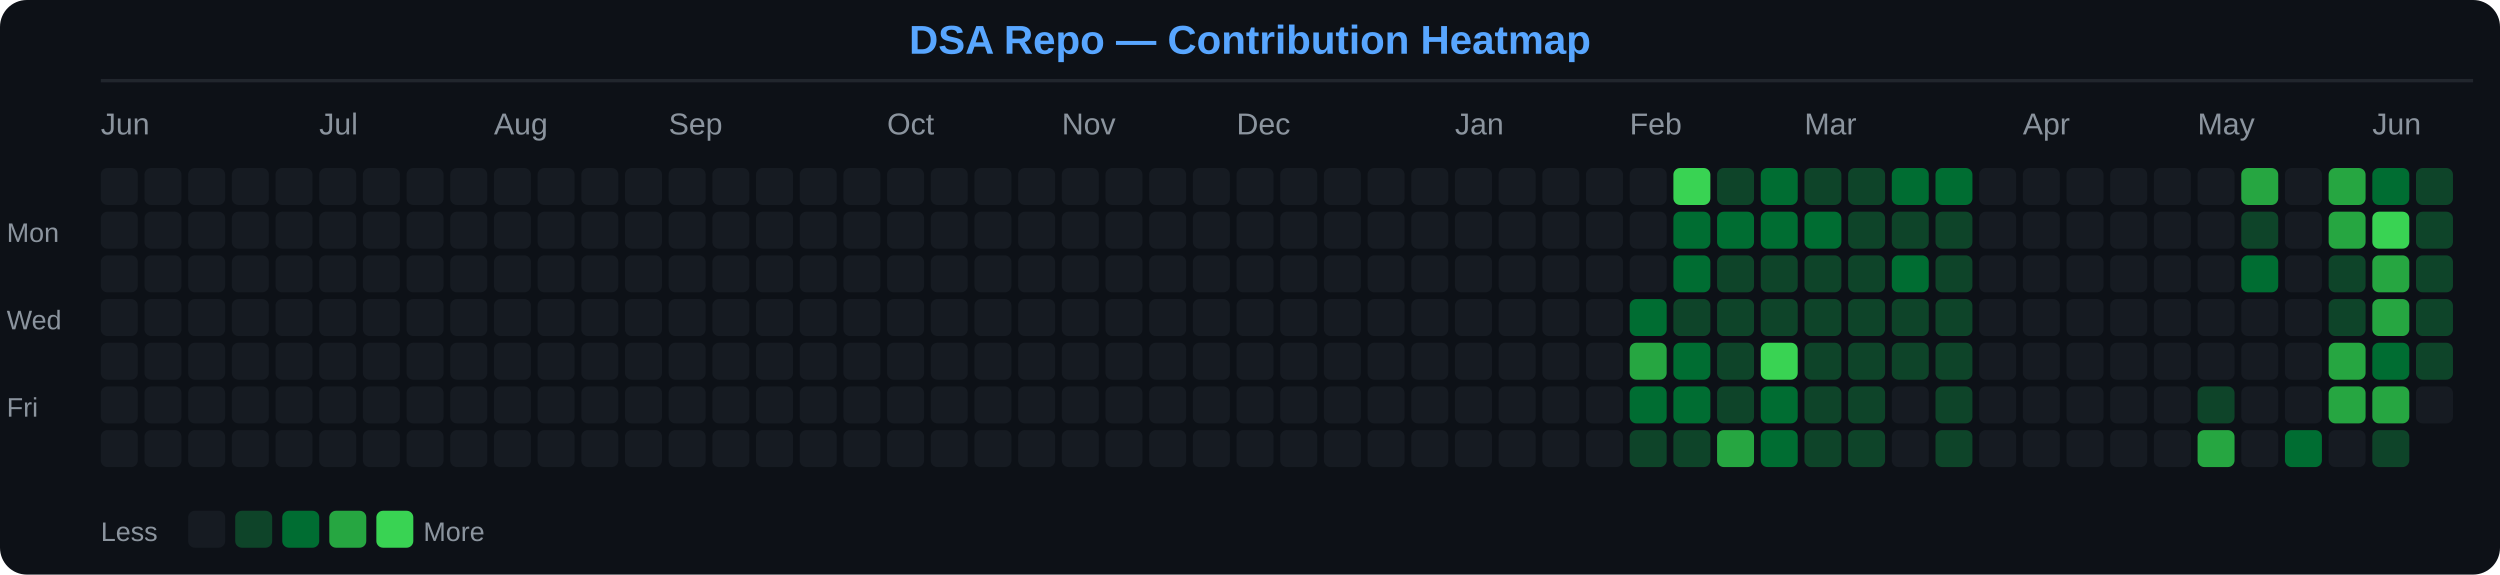
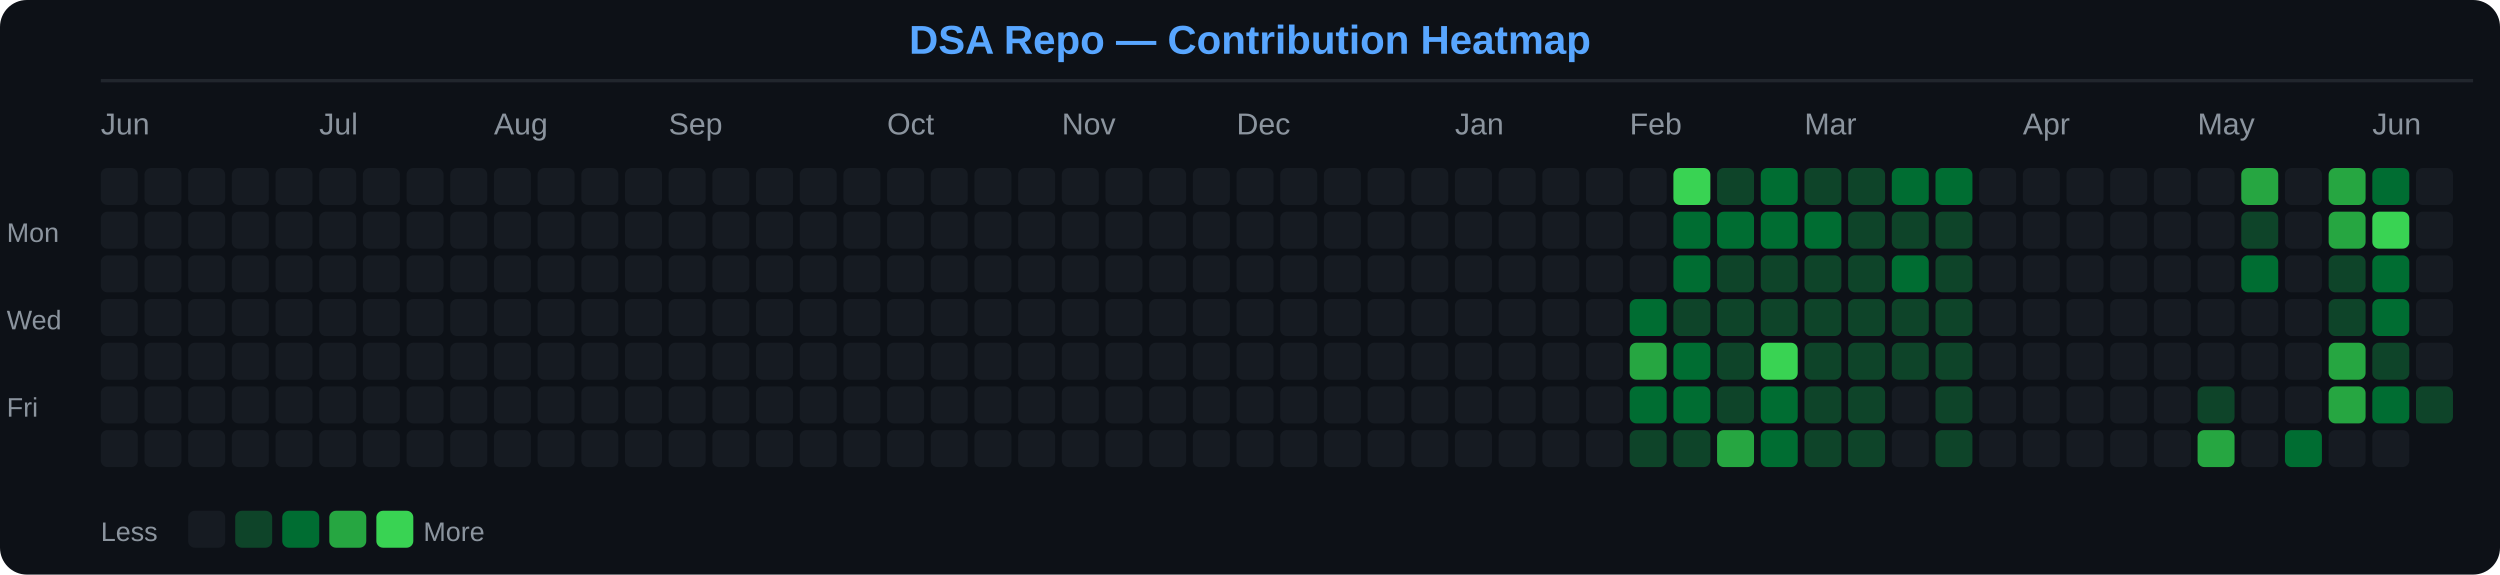
<svg xmlns="http://www.w3.org/2000/svg" width="744" height="171" viewBox="0 0 744 171">
  <rect width="744" height="171" fill="#0d1117" rx="8" />
  <text x="372" y="16" fill="#58a6ff" font-family="Arial,sans-serif" font-size="12" text-anchor="middle" font-weight="bold">DSA Repo — Contribution Heatmap</text>
  <line x1="30" y1="24" x2="736" y2="24" stroke="#21262d" stroke-width="1" />
  <text x="2" y="72" fill="#8b949e" font-family="Arial,sans-serif" font-size="8">Mon</text>
  <text x="2" y="98" fill="#8b949e" font-family="Arial,sans-serif" font-size="8">Wed</text>
  <text x="2" y="124" fill="#8b949e" font-family="Arial,sans-serif" font-size="8">Fri</text>
  <text x="30" y="40" fill="#8b949e" font-family="Arial,sans-serif" font-size="9">Jun</text>
  <rect x="30" y="50" width="11" height="11" rx="2" fill="#161b22" />
  <rect x="30" y="63" width="11" height="11" rx="2" fill="#161b22" />
  <rect x="30" y="76" width="11" height="11" rx="2" fill="#161b22" />
  <rect x="30" y="89" width="11" height="11" rx="2" fill="#161b22" />
  <rect x="30" y="102" width="11" height="11" rx="2" fill="#161b22" />
  <rect x="30" y="115" width="11" height="11" rx="2" fill="#161b22" />
  <rect x="30" y="128" width="11" height="11" rx="2" fill="#161b22" />
  <rect x="43" y="50" width="11" height="11" rx="2" fill="#161b22" />
  <rect x="43" y="63" width="11" height="11" rx="2" fill="#161b22" />
  <rect x="43" y="76" width="11" height="11" rx="2" fill="#161b22" />
  <rect x="43" y="89" width="11" height="11" rx="2" fill="#161b22" />
  <rect x="43" y="102" width="11" height="11" rx="2" fill="#161b22" />
  <rect x="43" y="115" width="11" height="11" rx="2" fill="#161b22" />
  <rect x="43" y="128" width="11" height="11" rx="2" fill="#161b22" />
  <rect x="56" y="50" width="11" height="11" rx="2" fill="#161b22" />
  <rect x="56" y="63" width="11" height="11" rx="2" fill="#161b22" />
  <rect x="56" y="76" width="11" height="11" rx="2" fill="#161b22" />
  <rect x="56" y="89" width="11" height="11" rx="2" fill="#161b22" />
  <rect x="56" y="102" width="11" height="11" rx="2" fill="#161b22" />
  <rect x="56" y="115" width="11" height="11" rx="2" fill="#161b22" />
  <rect x="56" y="128" width="11" height="11" rx="2" fill="#161b22" />
  <rect x="69" y="50" width="11" height="11" rx="2" fill="#161b22" />
  <rect x="69" y="63" width="11" height="11" rx="2" fill="#161b22" />
  <rect x="69" y="76" width="11" height="11" rx="2" fill="#161b22" />
  <rect x="69" y="89" width="11" height="11" rx="2" fill="#161b22" />
  <rect x="69" y="102" width="11" height="11" rx="2" fill="#161b22" />
  <rect x="69" y="115" width="11" height="11" rx="2" fill="#161b22" />
  <rect x="69" y="128" width="11" height="11" rx="2" fill="#161b22" />
  <rect x="82" y="50" width="11" height="11" rx="2" fill="#161b22" />
  <rect x="82" y="63" width="11" height="11" rx="2" fill="#161b22" />
  <rect x="82" y="76" width="11" height="11" rx="2" fill="#161b22" />
  <rect x="82" y="89" width="11" height="11" rx="2" fill="#161b22" />
  <rect x="82" y="102" width="11" height="11" rx="2" fill="#161b22" />
  <rect x="82" y="115" width="11" height="11" rx="2" fill="#161b22" />
  <rect x="82" y="128" width="11" height="11" rx="2" fill="#161b22" />
  <text x="95" y="40" fill="#8b949e" font-family="Arial,sans-serif" font-size="9">Jul</text>
  <rect x="95" y="50" width="11" height="11" rx="2" fill="#161b22" />
  <rect x="95" y="63" width="11" height="11" rx="2" fill="#161b22" />
  <rect x="95" y="76" width="11" height="11" rx="2" fill="#161b22" />
  <rect x="95" y="89" width="11" height="11" rx="2" fill="#161b22" />
  <rect x="95" y="102" width="11" height="11" rx="2" fill="#161b22" />
  <rect x="95" y="115" width="11" height="11" rx="2" fill="#161b22" />
  <rect x="95" y="128" width="11" height="11" rx="2" fill="#161b22" />
  <rect x="108" y="50" width="11" height="11" rx="2" fill="#161b22" />
  <rect x="108" y="63" width="11" height="11" rx="2" fill="#161b22" />
  <rect x="108" y="76" width="11" height="11" rx="2" fill="#161b22" />
  <rect x="108" y="89" width="11" height="11" rx="2" fill="#161b22" />
  <rect x="108" y="102" width="11" height="11" rx="2" fill="#161b22" />
  <rect x="108" y="115" width="11" height="11" rx="2" fill="#161b22" />
  <rect x="108" y="128" width="11" height="11" rx="2" fill="#161b22" />
  <rect x="121" y="50" width="11" height="11" rx="2" fill="#161b22" />
  <rect x="121" y="63" width="11" height="11" rx="2" fill="#161b22" />
  <rect x="121" y="76" width="11" height="11" rx="2" fill="#161b22" />
  <rect x="121" y="89" width="11" height="11" rx="2" fill="#161b22" />
  <rect x="121" y="102" width="11" height="11" rx="2" fill="#161b22" />
  <rect x="121" y="115" width="11" height="11" rx="2" fill="#161b22" />
  <rect x="121" y="128" width="11" height="11" rx="2" fill="#161b22" />
  <rect x="134" y="50" width="11" height="11" rx="2" fill="#161b22" />
  <rect x="134" y="63" width="11" height="11" rx="2" fill="#161b22" />
  <rect x="134" y="76" width="11" height="11" rx="2" fill="#161b22" />
  <rect x="134" y="89" width="11" height="11" rx="2" fill="#161b22" />
  <rect x="134" y="102" width="11" height="11" rx="2" fill="#161b22" />
  <rect x="134" y="115" width="11" height="11" rx="2" fill="#161b22" />
  <rect x="134" y="128" width="11" height="11" rx="2" fill="#161b22" />
  <text x="147" y="40" fill="#8b949e" font-family="Arial,sans-serif" font-size="9">Aug</text>
  <rect x="147" y="50" width="11" height="11" rx="2" fill="#161b22" />
  <rect x="147" y="63" width="11" height="11" rx="2" fill="#161b22" />
  <rect x="147" y="76" width="11" height="11" rx="2" fill="#161b22" />
  <rect x="147" y="89" width="11" height="11" rx="2" fill="#161b22" />
  <rect x="147" y="102" width="11" height="11" rx="2" fill="#161b22" />
  <rect x="147" y="115" width="11" height="11" rx="2" fill="#161b22" />
  <rect x="147" y="128" width="11" height="11" rx="2" fill="#161b22" />
  <rect x="160" y="50" width="11" height="11" rx="2" fill="#161b22" />
  <rect x="160" y="63" width="11" height="11" rx="2" fill="#161b22" />
  <rect x="160" y="76" width="11" height="11" rx="2" fill="#161b22" />
  <rect x="160" y="89" width="11" height="11" rx="2" fill="#161b22" />
  <rect x="160" y="102" width="11" height="11" rx="2" fill="#161b22" />
  <rect x="160" y="115" width="11" height="11" rx="2" fill="#161b22" />
  <rect x="160" y="128" width="11" height="11" rx="2" fill="#161b22" />
  <rect x="173" y="50" width="11" height="11" rx="2" fill="#161b22" />
  <rect x="173" y="63" width="11" height="11" rx="2" fill="#161b22" />
  <rect x="173" y="76" width="11" height="11" rx="2" fill="#161b22" />
  <rect x="173" y="89" width="11" height="11" rx="2" fill="#161b22" />
  <rect x="173" y="102" width="11" height="11" rx="2" fill="#161b22" />
  <rect x="173" y="115" width="11" height="11" rx="2" fill="#161b22" />
  <rect x="173" y="128" width="11" height="11" rx="2" fill="#161b22" />
  <rect x="186" y="50" width="11" height="11" rx="2" fill="#161b22" />
  <rect x="186" y="63" width="11" height="11" rx="2" fill="#161b22" />
  <rect x="186" y="76" width="11" height="11" rx="2" fill="#161b22" />
  <rect x="186" y="89" width="11" height="11" rx="2" fill="#161b22" />
  <rect x="186" y="102" width="11" height="11" rx="2" fill="#161b22" />
  <rect x="186" y="115" width="11" height="11" rx="2" fill="#161b22" />
  <rect x="186" y="128" width="11" height="11" rx="2" fill="#161b22" />
  <text x="199" y="40" fill="#8b949e" font-family="Arial,sans-serif" font-size="9">Sep</text>
  <rect x="199" y="50" width="11" height="11" rx="2" fill="#161b22" />
  <rect x="199" y="63" width="11" height="11" rx="2" fill="#161b22" />
  <rect x="199" y="76" width="11" height="11" rx="2" fill="#161b22" />
  <rect x="199" y="89" width="11" height="11" rx="2" fill="#161b22" />
  <rect x="199" y="102" width="11" height="11" rx="2" fill="#161b22" />
  <rect x="199" y="115" width="11" height="11" rx="2" fill="#161b22" />
  <rect x="199" y="128" width="11" height="11" rx="2" fill="#161b22" />
  <rect x="212" y="50" width="11" height="11" rx="2" fill="#161b22" />
  <rect x="212" y="63" width="11" height="11" rx="2" fill="#161b22" />
  <rect x="212" y="76" width="11" height="11" rx="2" fill="#161b22" />
  <rect x="212" y="89" width="11" height="11" rx="2" fill="#161b22" />
  <rect x="212" y="102" width="11" height="11" rx="2" fill="#161b22" />
  <rect x="212" y="115" width="11" height="11" rx="2" fill="#161b22" />
  <rect x="212" y="128" width="11" height="11" rx="2" fill="#161b22" />
  <rect x="225" y="50" width="11" height="11" rx="2" fill="#161b22" />
  <rect x="225" y="63" width="11" height="11" rx="2" fill="#161b22" />
  <rect x="225" y="76" width="11" height="11" rx="2" fill="#161b22" />
  <rect x="225" y="89" width="11" height="11" rx="2" fill="#161b22" />
  <rect x="225" y="102" width="11" height="11" rx="2" fill="#161b22" />
  <rect x="225" y="115" width="11" height="11" rx="2" fill="#161b22" />
  <rect x="225" y="128" width="11" height="11" rx="2" fill="#161b22" />
  <rect x="238" y="50" width="11" height="11" rx="2" fill="#161b22" />
  <rect x="238" y="63" width="11" height="11" rx="2" fill="#161b22" />
  <rect x="238" y="76" width="11" height="11" rx="2" fill="#161b22" />
  <rect x="238" y="89" width="11" height="11" rx="2" fill="#161b22" />
  <rect x="238" y="102" width="11" height="11" rx="2" fill="#161b22" />
  <rect x="238" y="115" width="11" height="11" rx="2" fill="#161b22" />
  <rect x="238" y="128" width="11" height="11" rx="2" fill="#161b22" />
  <rect x="251" y="50" width="11" height="11" rx="2" fill="#161b22" />
  <rect x="251" y="63" width="11" height="11" rx="2" fill="#161b22" />
  <rect x="251" y="76" width="11" height="11" rx="2" fill="#161b22" />
  <rect x="251" y="89" width="11" height="11" rx="2" fill="#161b22" />
  <rect x="251" y="102" width="11" height="11" rx="2" fill="#161b22" />
  <rect x="251" y="115" width="11" height="11" rx="2" fill="#161b22" />
  <rect x="251" y="128" width="11" height="11" rx="2" fill="#161b22" />
  <text x="264" y="40" fill="#8b949e" font-family="Arial,sans-serif" font-size="9">Oct</text>
  <rect x="264" y="50" width="11" height="11" rx="2" fill="#161b22" />
  <rect x="264" y="63" width="11" height="11" rx="2" fill="#161b22" />
  <rect x="264" y="76" width="11" height="11" rx="2" fill="#161b22" />
  <rect x="264" y="89" width="11" height="11" rx="2" fill="#161b22" />
  <rect x="264" y="102" width="11" height="11" rx="2" fill="#161b22" />
  <rect x="264" y="115" width="11" height="11" rx="2" fill="#161b22" />
  <rect x="264" y="128" width="11" height="11" rx="2" fill="#161b22" />
  <rect x="277" y="50" width="11" height="11" rx="2" fill="#161b22" />
  <rect x="277" y="63" width="11" height="11" rx="2" fill="#161b22" />
  <rect x="277" y="76" width="11" height="11" rx="2" fill="#161b22" />
  <rect x="277" y="89" width="11" height="11" rx="2" fill="#161b22" />
  <rect x="277" y="102" width="11" height="11" rx="2" fill="#161b22" />
  <rect x="277" y="115" width="11" height="11" rx="2" fill="#161b22" />
  <rect x="277" y="128" width="11" height="11" rx="2" fill="#161b22" />
  <rect x="290" y="50" width="11" height="11" rx="2" fill="#161b22" />
  <rect x="290" y="63" width="11" height="11" rx="2" fill="#161b22" />
  <rect x="290" y="76" width="11" height="11" rx="2" fill="#161b22" />
  <rect x="290" y="89" width="11" height="11" rx="2" fill="#161b22" />
  <rect x="290" y="102" width="11" height="11" rx="2" fill="#161b22" />
  <rect x="290" y="115" width="11" height="11" rx="2" fill="#161b22" />
  <rect x="290" y="128" width="11" height="11" rx="2" fill="#161b22" />
  <rect x="303" y="50" width="11" height="11" rx="2" fill="#161b22" />
  <rect x="303" y="63" width="11" height="11" rx="2" fill="#161b22" />
  <rect x="303" y="76" width="11" height="11" rx="2" fill="#161b22" />
  <rect x="303" y="89" width="11" height="11" rx="2" fill="#161b22" />
  <rect x="303" y="102" width="11" height="11" rx="2" fill="#161b22" />
  <rect x="303" y="115" width="11" height="11" rx="2" fill="#161b22" />
  <rect x="303" y="128" width="11" height="11" rx="2" fill="#161b22" />
  <text x="316" y="40" fill="#8b949e" font-family="Arial,sans-serif" font-size="9">Nov</text>
  <rect x="316" y="50" width="11" height="11" rx="2" fill="#161b22" />
  <rect x="316" y="63" width="11" height="11" rx="2" fill="#161b22" />
  <rect x="316" y="76" width="11" height="11" rx="2" fill="#161b22" />
  <rect x="316" y="89" width="11" height="11" rx="2" fill="#161b22" />
  <rect x="316" y="102" width="11" height="11" rx="2" fill="#161b22" />
  <rect x="316" y="115" width="11" height="11" rx="2" fill="#161b22" />
  <rect x="316" y="128" width="11" height="11" rx="2" fill="#161b22" />
  <rect x="329" y="50" width="11" height="11" rx="2" fill="#161b22" />
  <rect x="329" y="63" width="11" height="11" rx="2" fill="#161b22" />
  <rect x="329" y="76" width="11" height="11" rx="2" fill="#161b22" />
  <rect x="329" y="89" width="11" height="11" rx="2" fill="#161b22" />
  <rect x="329" y="102" width="11" height="11" rx="2" fill="#161b22" />
  <rect x="329" y="115" width="11" height="11" rx="2" fill="#161b22" />
  <rect x="329" y="128" width="11" height="11" rx="2" fill="#161b22" />
  <rect x="342" y="50" width="11" height="11" rx="2" fill="#161b22" />
  <rect x="342" y="63" width="11" height="11" rx="2" fill="#161b22" />
  <rect x="342" y="76" width="11" height="11" rx="2" fill="#161b22" />
  <rect x="342" y="89" width="11" height="11" rx="2" fill="#161b22" />
  <rect x="342" y="102" width="11" height="11" rx="2" fill="#161b22" />
  <rect x="342" y="115" width="11" height="11" rx="2" fill="#161b22" />
  <rect x="342" y="128" width="11" height="11" rx="2" fill="#161b22" />
  <rect x="355" y="50" width="11" height="11" rx="2" fill="#161b22" />
  <rect x="355" y="63" width="11" height="11" rx="2" fill="#161b22" />
  <rect x="355" y="76" width="11" height="11" rx="2" fill="#161b22" />
  <rect x="355" y="89" width="11" height="11" rx="2" fill="#161b22" />
  <rect x="355" y="102" width="11" height="11" rx="2" fill="#161b22" />
  <rect x="355" y="115" width="11" height="11" rx="2" fill="#161b22" />
  <rect x="355" y="128" width="11" height="11" rx="2" fill="#161b22" />
  <text x="368" y="40" fill="#8b949e" font-family="Arial,sans-serif" font-size="9">Dec</text>
  <rect x="368" y="50" width="11" height="11" rx="2" fill="#161b22" />
  <rect x="368" y="63" width="11" height="11" rx="2" fill="#161b22" />
  <rect x="368" y="76" width="11" height="11" rx="2" fill="#161b22" />
  <rect x="368" y="89" width="11" height="11" rx="2" fill="#161b22" />
  <rect x="368" y="102" width="11" height="11" rx="2" fill="#161b22" />
  <rect x="368" y="115" width="11" height="11" rx="2" fill="#161b22" />
  <rect x="368" y="128" width="11" height="11" rx="2" fill="#161b22" />
  <rect x="381" y="50" width="11" height="11" rx="2" fill="#161b22" />
  <rect x="381" y="63" width="11" height="11" rx="2" fill="#161b22" />
  <rect x="381" y="76" width="11" height="11" rx="2" fill="#161b22" />
  <rect x="381" y="89" width="11" height="11" rx="2" fill="#161b22" />
  <rect x="381" y="102" width="11" height="11" rx="2" fill="#161b22" />
  <rect x="381" y="115" width="11" height="11" rx="2" fill="#161b22" />
  <rect x="381" y="128" width="11" height="11" rx="2" fill="#161b22" />
  <rect x="394" y="50" width="11" height="11" rx="2" fill="#161b22" />
  <rect x="394" y="63" width="11" height="11" rx="2" fill="#161b22" />
  <rect x="394" y="76" width="11" height="11" rx="2" fill="#161b22" />
  <rect x="394" y="89" width="11" height="11" rx="2" fill="#161b22" />
  <rect x="394" y="102" width="11" height="11" rx="2" fill="#161b22" />
  <rect x="394" y="115" width="11" height="11" rx="2" fill="#161b22" />
  <rect x="394" y="128" width="11" height="11" rx="2" fill="#161b22" />
  <rect x="407" y="50" width="11" height="11" rx="2" fill="#161b22" />
  <rect x="407" y="63" width="11" height="11" rx="2" fill="#161b22" />
  <rect x="407" y="76" width="11" height="11" rx="2" fill="#161b22" />
  <rect x="407" y="89" width="11" height="11" rx="2" fill="#161b22" />
  <rect x="407" y="102" width="11" height="11" rx="2" fill="#161b22" />
  <rect x="407" y="115" width="11" height="11" rx="2" fill="#161b22" />
  <rect x="407" y="128" width="11" height="11" rx="2" fill="#161b22" />
  <rect x="420" y="50" width="11" height="11" rx="2" fill="#161b22" />
  <rect x="420" y="63" width="11" height="11" rx="2" fill="#161b22" />
  <rect x="420" y="76" width="11" height="11" rx="2" fill="#161b22" />
  <rect x="420" y="89" width="11" height="11" rx="2" fill="#161b22" />
  <rect x="420" y="102" width="11" height="11" rx="2" fill="#161b22" />
  <rect x="420" y="115" width="11" height="11" rx="2" fill="#161b22" />
  <rect x="420" y="128" width="11" height="11" rx="2" fill="#161b22" />
  <text x="433" y="40" fill="#8b949e" font-family="Arial,sans-serif" font-size="9">Jan</text>
  <rect x="433" y="50" width="11" height="11" rx="2" fill="#161b22" />
  <rect x="433" y="63" width="11" height="11" rx="2" fill="#161b22" />
  <rect x="433" y="76" width="11" height="11" rx="2" fill="#161b22" />
  <rect x="433" y="89" width="11" height="11" rx="2" fill="#161b22" />
  <rect x="433" y="102" width="11" height="11" rx="2" fill="#161b22" />
  <rect x="433" y="115" width="11" height="11" rx="2" fill="#161b22" />
  <rect x="433" y="128" width="11" height="11" rx="2" fill="#161b22" />
  <rect x="446" y="50" width="11" height="11" rx="2" fill="#161b22" />
  <rect x="446" y="63" width="11" height="11" rx="2" fill="#161b22" />
  <rect x="446" y="76" width="11" height="11" rx="2" fill="#161b22" />
  <rect x="446" y="89" width="11" height="11" rx="2" fill="#161b22" />
  <rect x="446" y="102" width="11" height="11" rx="2" fill="#161b22" />
  <rect x="446" y="115" width="11" height="11" rx="2" fill="#161b22" />
  <rect x="446" y="128" width="11" height="11" rx="2" fill="#161b22" />
  <rect x="459" y="50" width="11" height="11" rx="2" fill="#161b22" />
  <rect x="459" y="63" width="11" height="11" rx="2" fill="#161b22" />
  <rect x="459" y="76" width="11" height="11" rx="2" fill="#161b22" />
  <rect x="459" y="89" width="11" height="11" rx="2" fill="#161b22" />
  <rect x="459" y="102" width="11" height="11" rx="2" fill="#161b22" />
  <rect x="459" y="115" width="11" height="11" rx="2" fill="#161b22" />
  <rect x="459" y="128" width="11" height="11" rx="2" fill="#161b22" />
  <rect x="472" y="50" width="11" height="11" rx="2" fill="#161b22" />
  <rect x="472" y="63" width="11" height="11" rx="2" fill="#161b22" />
  <rect x="472" y="76" width="11" height="11" rx="2" fill="#161b22" />
  <rect x="472" y="89" width="11" height="11" rx="2" fill="#161b22" />
  <rect x="472" y="102" width="11" height="11" rx="2" fill="#161b22" />
  <rect x="472" y="115" width="11" height="11" rx="2" fill="#161b22" />
  <rect x="472" y="128" width="11" height="11" rx="2" fill="#161b22" />
  <text x="485" y="40" fill="#8b949e" font-family="Arial,sans-serif" font-size="9">Feb</text>
  <rect x="485" y="50" width="11" height="11" rx="2" fill="#161b22" />
  <rect x="485" y="63" width="11" height="11" rx="2" fill="#161b22" />
  <rect x="485" y="76" width="11" height="11" rx="2" fill="#161b22" />
  <rect x="485" y="89" width="11" height="11" rx="2" fill="#006d32" />
  <rect x="485" y="102" width="11" height="11" rx="2" fill="#26a641" />
  <rect x="485" y="115" width="11" height="11" rx="2" fill="#006d32" />
  <rect x="485" y="128" width="11" height="11" rx="2" fill="#0e4429" />
  <rect x="498" y="50" width="11" height="11" rx="2" fill="#39d353" />
  <rect x="498" y="63" width="11" height="11" rx="2" fill="#006d32" />
  <rect x="498" y="76" width="11" height="11" rx="2" fill="#006d32" />
  <rect x="498" y="89" width="11" height="11" rx="2" fill="#0e4429" />
  <rect x="498" y="102" width="11" height="11" rx="2" fill="#006d32" />
  <rect x="498" y="115" width="11" height="11" rx="2" fill="#006d32" />
  <rect x="498" y="128" width="11" height="11" rx="2" fill="#0e4429" />
  <rect x="511" y="50" width="11" height="11" rx="2" fill="#0e4429" />
  <rect x="511" y="63" width="11" height="11" rx="2" fill="#006d32" />
  <rect x="511" y="76" width="11" height="11" rx="2" fill="#0e4429" />
  <rect x="511" y="89" width="11" height="11" rx="2" fill="#0e4429" />
  <rect x="511" y="102" width="11" height="11" rx="2" fill="#0e4429" />
  <rect x="511" y="115" width="11" height="11" rx="2" fill="#0e4429" />
  <rect x="511" y="128" width="11" height="11" rx="2" fill="#26a641" />
  <rect x="524" y="50" width="11" height="11" rx="2" fill="#006d32" />
  <rect x="524" y="63" width="11" height="11" rx="2" fill="#006d32" />
  <rect x="524" y="76" width="11" height="11" rx="2" fill="#0e4429" />
  <rect x="524" y="89" width="11" height="11" rx="2" fill="#0e4429" />
  <rect x="524" y="102" width="11" height="11" rx="2" fill="#39d353" />
  <rect x="524" y="115" width="11" height="11" rx="2" fill="#006d32" />
  <rect x="524" y="128" width="11" height="11" rx="2" fill="#006d32" />
  <text x="537" y="40" fill="#8b949e" font-family="Arial,sans-serif" font-size="9">Mar</text>
  <rect x="537" y="50" width="11" height="11" rx="2" fill="#0e4429" />
  <rect x="537" y="63" width="11" height="11" rx="2" fill="#006d32" />
  <rect x="537" y="76" width="11" height="11" rx="2" fill="#0e4429" />
  <rect x="537" y="89" width="11" height="11" rx="2" fill="#0e4429" />
  <rect x="537" y="102" width="11" height="11" rx="2" fill="#0e4429" />
  <rect x="537" y="115" width="11" height="11" rx="2" fill="#0e4429" />
  <rect x="537" y="128" width="11" height="11" rx="2" fill="#0e4429" />
  <rect x="550" y="50" width="11" height="11" rx="2" fill="#0e4429" />
  <rect x="550" y="63" width="11" height="11" rx="2" fill="#0e4429" />
  <rect x="550" y="76" width="11" height="11" rx="2" fill="#0e4429" />
  <rect x="550" y="89" width="11" height="11" rx="2" fill="#0e4429" />
  <rect x="550" y="102" width="11" height="11" rx="2" fill="#0e4429" />
  <rect x="550" y="115" width="11" height="11" rx="2" fill="#0e4429" />
  <rect x="550" y="128" width="11" height="11" rx="2" fill="#0e4429" />
  <rect x="563" y="50" width="11" height="11" rx="2" fill="#006d32" />
  <rect x="563" y="63" width="11" height="11" rx="2" fill="#0e4429" />
  <rect x="563" y="76" width="11" height="11" rx="2" fill="#006d32" />
  <rect x="563" y="89" width="11" height="11" rx="2" fill="#0e4429" />
  <rect x="563" y="102" width="11" height="11" rx="2" fill="#0e4429" />
  <rect x="563" y="115" width="11" height="11" rx="2" fill="#161b22" />
  <rect x="563" y="128" width="11" height="11" rx="2" fill="#161b22" />
  <rect x="576" y="50" width="11" height="11" rx="2" fill="#006d32" />
  <rect x="576" y="63" width="11" height="11" rx="2" fill="#0e4429" />
  <rect x="576" y="76" width="11" height="11" rx="2" fill="#0e4429" />
  <rect x="576" y="89" width="11" height="11" rx="2" fill="#0e4429" />
  <rect x="576" y="102" width="11" height="11" rx="2" fill="#0e4429" />
  <rect x="576" y="115" width="11" height="11" rx="2" fill="#0e4429" />
  <rect x="576" y="128" width="11" height="11" rx="2" fill="#0e4429" />
  <rect x="589" y="50" width="11" height="11" rx="2" fill="#161b22" />
  <rect x="589" y="63" width="11" height="11" rx="2" fill="#161b22" />
  <rect x="589" y="76" width="11" height="11" rx="2" fill="#161b22" />
  <rect x="589" y="89" width="11" height="11" rx="2" fill="#161b22" />
  <rect x="589" y="102" width="11" height="11" rx="2" fill="#161b22" />
  <rect x="589" y="115" width="11" height="11" rx="2" fill="#161b22" />
  <rect x="589" y="128" width="11" height="11" rx="2" fill="#161b22" />
  <text x="602" y="40" fill="#8b949e" font-family="Arial,sans-serif" font-size="9">Apr</text>
  <rect x="602" y="50" width="11" height="11" rx="2" fill="#161b22" />
  <rect x="602" y="63" width="11" height="11" rx="2" fill="#161b22" />
  <rect x="602" y="76" width="11" height="11" rx="2" fill="#161b22" />
  <rect x="602" y="89" width="11" height="11" rx="2" fill="#161b22" />
  <rect x="602" y="102" width="11" height="11" rx="2" fill="#161b22" />
  <rect x="602" y="115" width="11" height="11" rx="2" fill="#161b22" />
  <rect x="602" y="128" width="11" height="11" rx="2" fill="#161b22" />
  <rect x="615" y="50" width="11" height="11" rx="2" fill="#161b22" />
  <rect x="615" y="63" width="11" height="11" rx="2" fill="#161b22" />
  <rect x="615" y="76" width="11" height="11" rx="2" fill="#161b22" />
  <rect x="615" y="89" width="11" height="11" rx="2" fill="#161b22" />
  <rect x="615" y="102" width="11" height="11" rx="2" fill="#161b22" />
  <rect x="615" y="115" width="11" height="11" rx="2" fill="#161b22" />
  <rect x="615" y="128" width="11" height="11" rx="2" fill="#161b22" />
  <rect x="628" y="50" width="11" height="11" rx="2" fill="#161b22" />
  <rect x="628" y="63" width="11" height="11" rx="2" fill="#161b22" />
  <rect x="628" y="76" width="11" height="11" rx="2" fill="#161b22" />
  <rect x="628" y="89" width="11" height="11" rx="2" fill="#161b22" />
  <rect x="628" y="102" width="11" height="11" rx="2" fill="#161b22" />
  <rect x="628" y="115" width="11" height="11" rx="2" fill="#161b22" />
  <rect x="628" y="128" width="11" height="11" rx="2" fill="#161b22" />
  <rect x="641" y="50" width="11" height="11" rx="2" fill="#161b22" />
  <rect x="641" y="63" width="11" height="11" rx="2" fill="#161b22" />
  <rect x="641" y="76" width="11" height="11" rx="2" fill="#161b22" />
  <rect x="641" y="89" width="11" height="11" rx="2" fill="#161b22" />
  <rect x="641" y="102" width="11" height="11" rx="2" fill="#161b22" />
  <rect x="641" y="115" width="11" height="11" rx="2" fill="#161b22" />
  <rect x="641" y="128" width="11" height="11" rx="2" fill="#161b22" />
  <text x="654" y="40" fill="#8b949e" font-family="Arial,sans-serif" font-size="9">May</text>
  <rect x="654" y="50" width="11" height="11" rx="2" fill="#161b22" />
  <rect x="654" y="63" width="11" height="11" rx="2" fill="#161b22" />
  <rect x="654" y="76" width="11" height="11" rx="2" fill="#161b22" />
  <rect x="654" y="89" width="11" height="11" rx="2" fill="#161b22" />
  <rect x="654" y="102" width="11" height="11" rx="2" fill="#161b22" />
  <rect x="654" y="115" width="11" height="11" rx="2" fill="#0e4429" />
  <rect x="654" y="128" width="11" height="11" rx="2" fill="#26a641" />
  <rect x="667" y="50" width="11" height="11" rx="2" fill="#26a641" />
  <rect x="667" y="63" width="11" height="11" rx="2" fill="#0e4429" />
  <rect x="667" y="76" width="11" height="11" rx="2" fill="#006d32" />
  <rect x="667" y="89" width="11" height="11" rx="2" fill="#161b22" />
  <rect x="667" y="102" width="11" height="11" rx="2" fill="#161b22" />
  <rect x="667" y="115" width="11" height="11" rx="2" fill="#161b22" />
  <rect x="667" y="128" width="11" height="11" rx="2" fill="#161b22" />
  <rect x="680" y="50" width="11" height="11" rx="2" fill="#161b22" />
  <rect x="680" y="63" width="11" height="11" rx="2" fill="#161b22" />
  <rect x="680" y="76" width="11" height="11" rx="2" fill="#161b22" />
  <rect x="680" y="89" width="11" height="11" rx="2" fill="#161b22" />
  <rect x="680" y="102" width="11" height="11" rx="2" fill="#161b22" />
  <rect x="680" y="115" width="11" height="11" rx="2" fill="#161b22" />
  <rect x="680" y="128" width="11" height="11" rx="2" fill="#006d32" />
  <rect x="693" y="50" width="11" height="11" rx="2" fill="#26a641" />
  <rect x="693" y="63" width="11" height="11" rx="2" fill="#26a641" />
  <rect x="693" y="76" width="11" height="11" rx="2" fill="#0e4429" />
  <rect x="693" y="89" width="11" height="11" rx="2" fill="#0e4429" />
  <rect x="693" y="102" width="11" height="11" rx="2" fill="#26a641" />
  <rect x="693" y="115" width="11" height="11" rx="2" fill="#26a641" />
  <rect x="693" y="128" width="11" height="11" rx="2" fill="#161b22" />
  <text x="706" y="40" fill="#8b949e" font-family="Arial,sans-serif" font-size="9">Jun</text>
  <rect x="706" y="50" width="11" height="11" rx="2" fill="#006d32" />
  <rect x="706" y="63" width="11" height="11" rx="2" fill="#39d353" />
-   <rect x="706" y="76" width="11" height="11" rx="2" fill="#26a641" />
-   <rect x="706" y="89" width="11" height="11" rx="2" fill="#26a641" />
-   <rect x="706" y="102" width="11" height="11" rx="2" fill="#006d32" />
-   <rect x="706" y="115" width="11" height="11" rx="2" fill="#26a641" />
-   <rect x="706" y="128" width="11" height="11" rx="2" fill="#0e4429" />
-   <rect x="719" y="50" width="11" height="11" rx="2" fill="#0e4429" />
-   <rect x="719" y="63" width="11" height="11" rx="2" fill="#0e4429" />
-   <rect x="719" y="76" width="11" height="11" rx="2" fill="#0e4429" />
-   <rect x="719" y="89" width="11" height="11" rx="2" fill="#0e4429" />
-   <rect x="719" y="102" width="11" height="11" rx="2" fill="#0e4429" />
-   <rect x="719" y="115" width="11" height="11" rx="2" fill="#161b22" />
+   <rect x="706" y="76" width="11" height="11" rx="2" fill="#006d32" />
+   <rect x="706" y="89" width="11" height="11" rx="2" fill="#006d32" />
+   <rect x="706" y="102" width="11" height="11" rx="2" fill="#0e4429" />
+   <rect x="706" y="115" width="11" height="11" rx="2" fill="#006d32" />
+   <rect x="706" y="128" width="11" height="11" rx="2" fill="#161b22" />
+   <rect x="719" y="50" width="11" height="11" rx="2" fill="#161b22" />
+   <rect x="719" y="63" width="11" height="11" rx="2" fill="#161b22" />
+   <rect x="719" y="76" width="11" height="11" rx="2" fill="#161b22" />
+   <rect x="719" y="89" width="11" height="11" rx="2" fill="#161b22" />
+   <rect x="719" y="102" width="11" height="11" rx="2" fill="#161b22" />
+   <rect x="719" y="115" width="11" height="11" rx="2" fill="#0e4429" />
  <text x="30" y="161" fill="#8b949e" font-family="Arial,sans-serif" font-size="8">Less</text>
  <rect x="56" y="152" width="11" height="11" rx="2" fill="#161b22" />
  <rect x="70" y="152" width="11" height="11" rx="2" fill="#0e4429" />
  <rect x="84" y="152" width="11" height="11" rx="2" fill="#006d32" />
  <rect x="98" y="152" width="11" height="11" rx="2" fill="#26a641" />
  <rect x="112" y="152" width="11" height="11" rx="2" fill="#39d353" />
  <text x="126" y="161" fill="#8b949e" font-family="Arial,sans-serif" font-size="8">More</text>
</svg>
